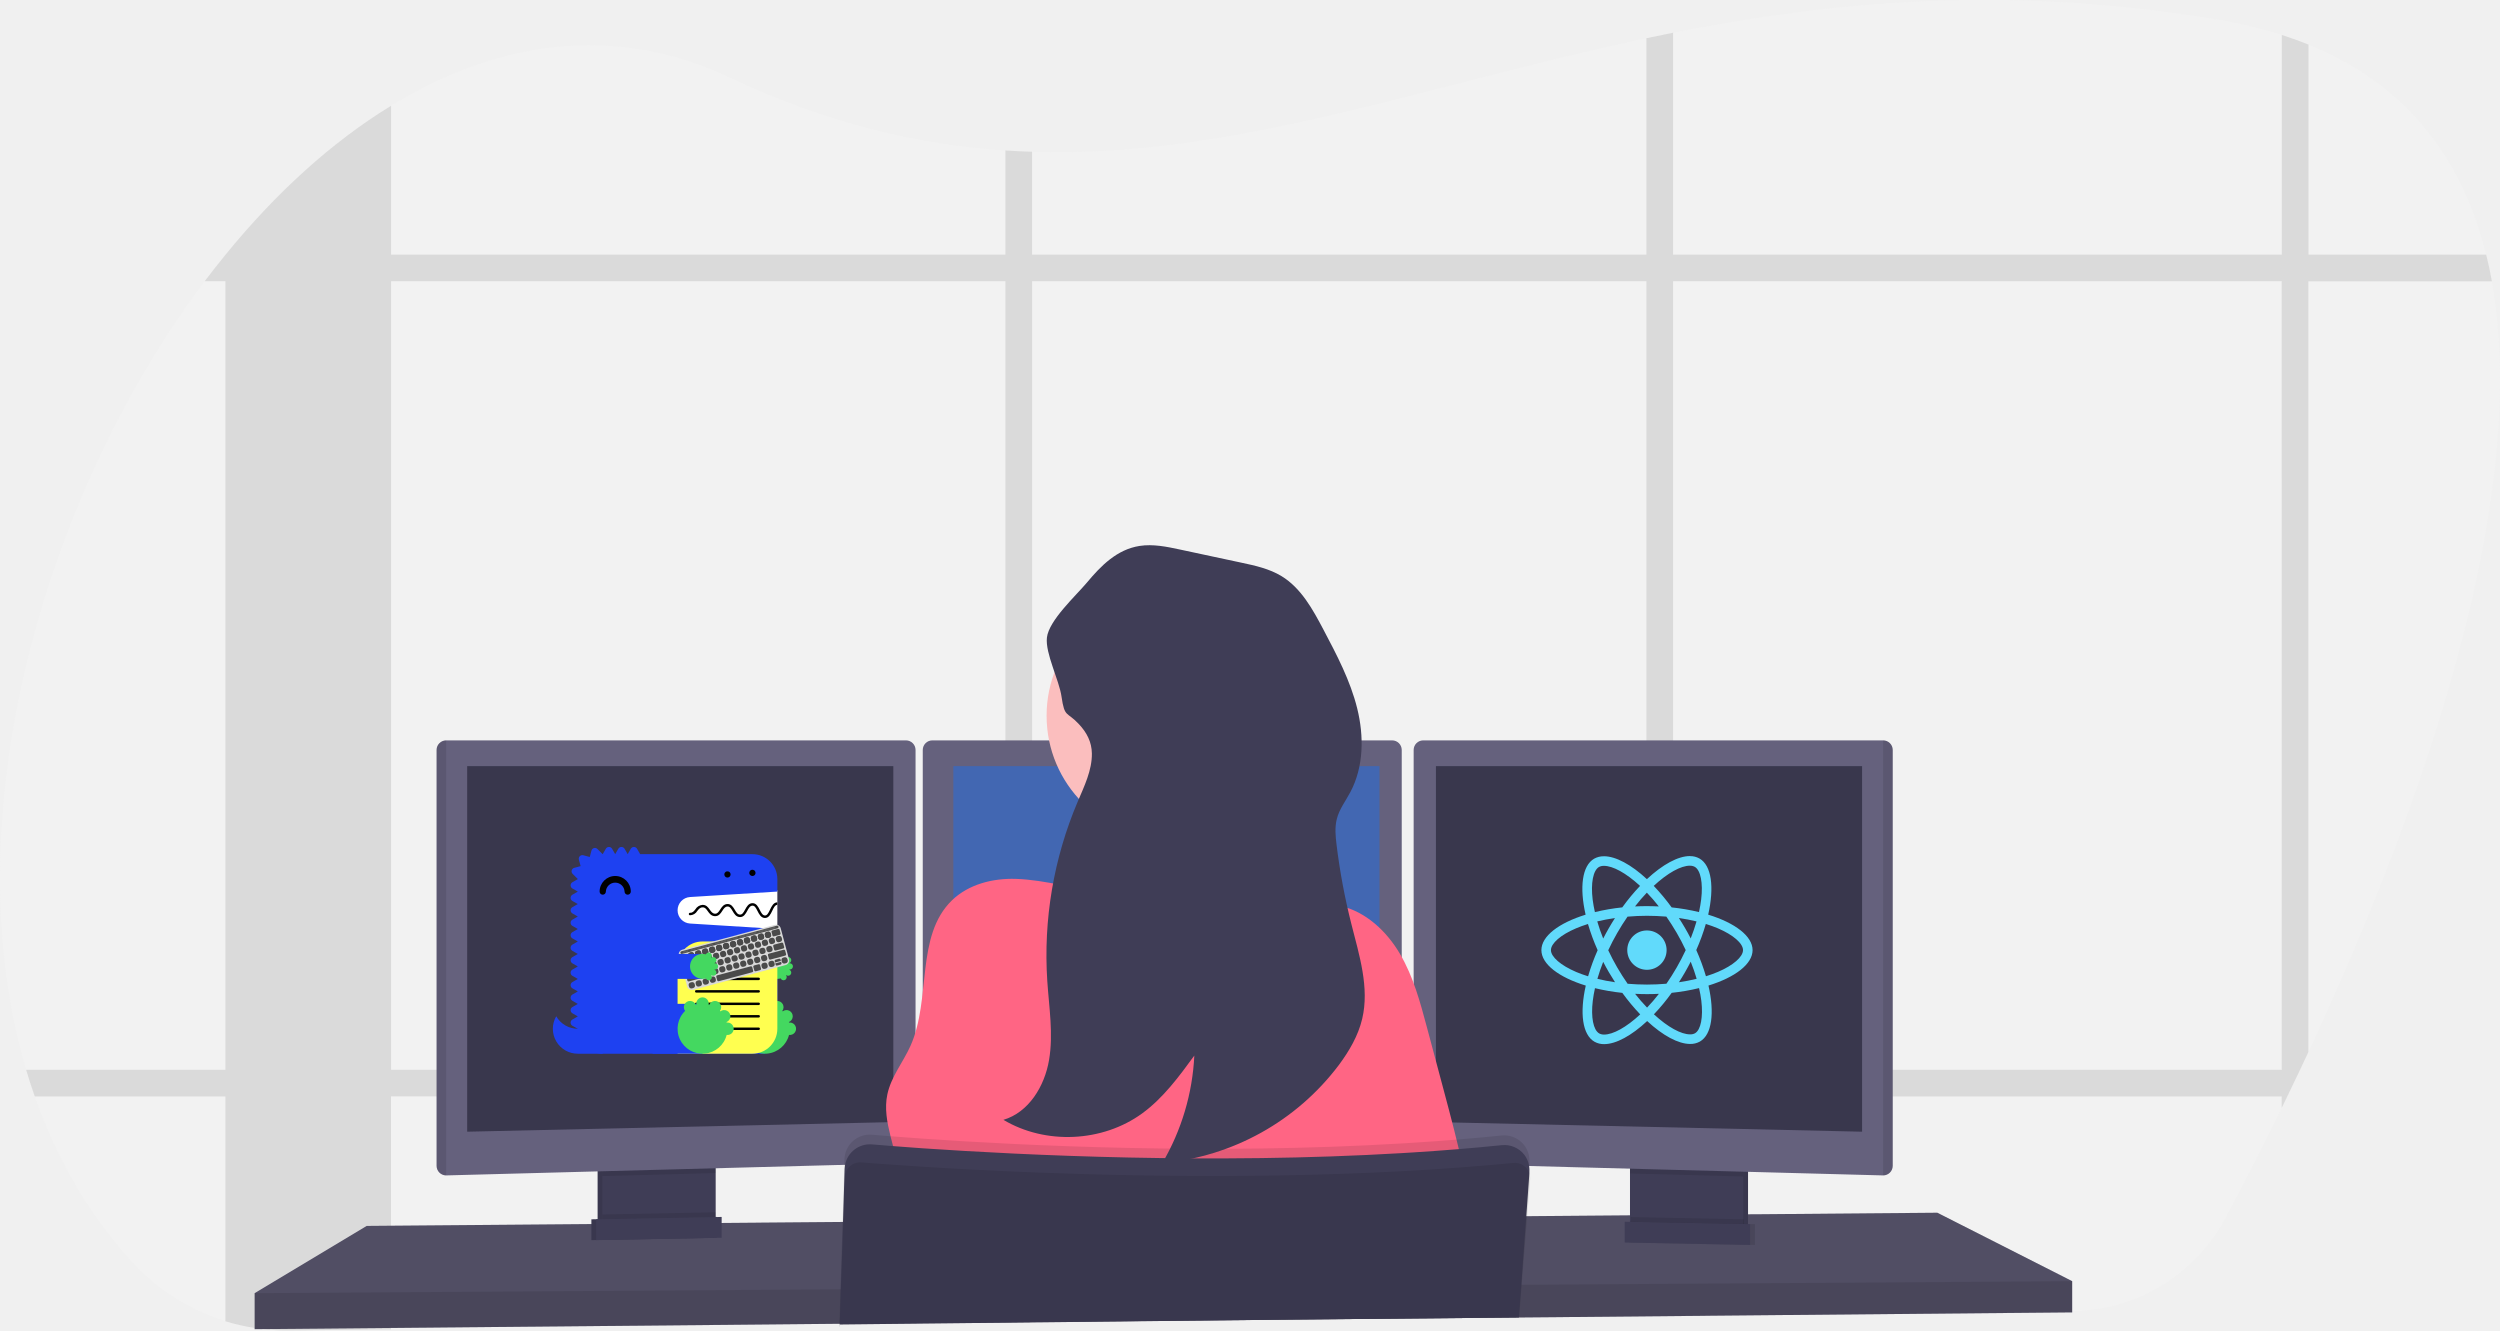
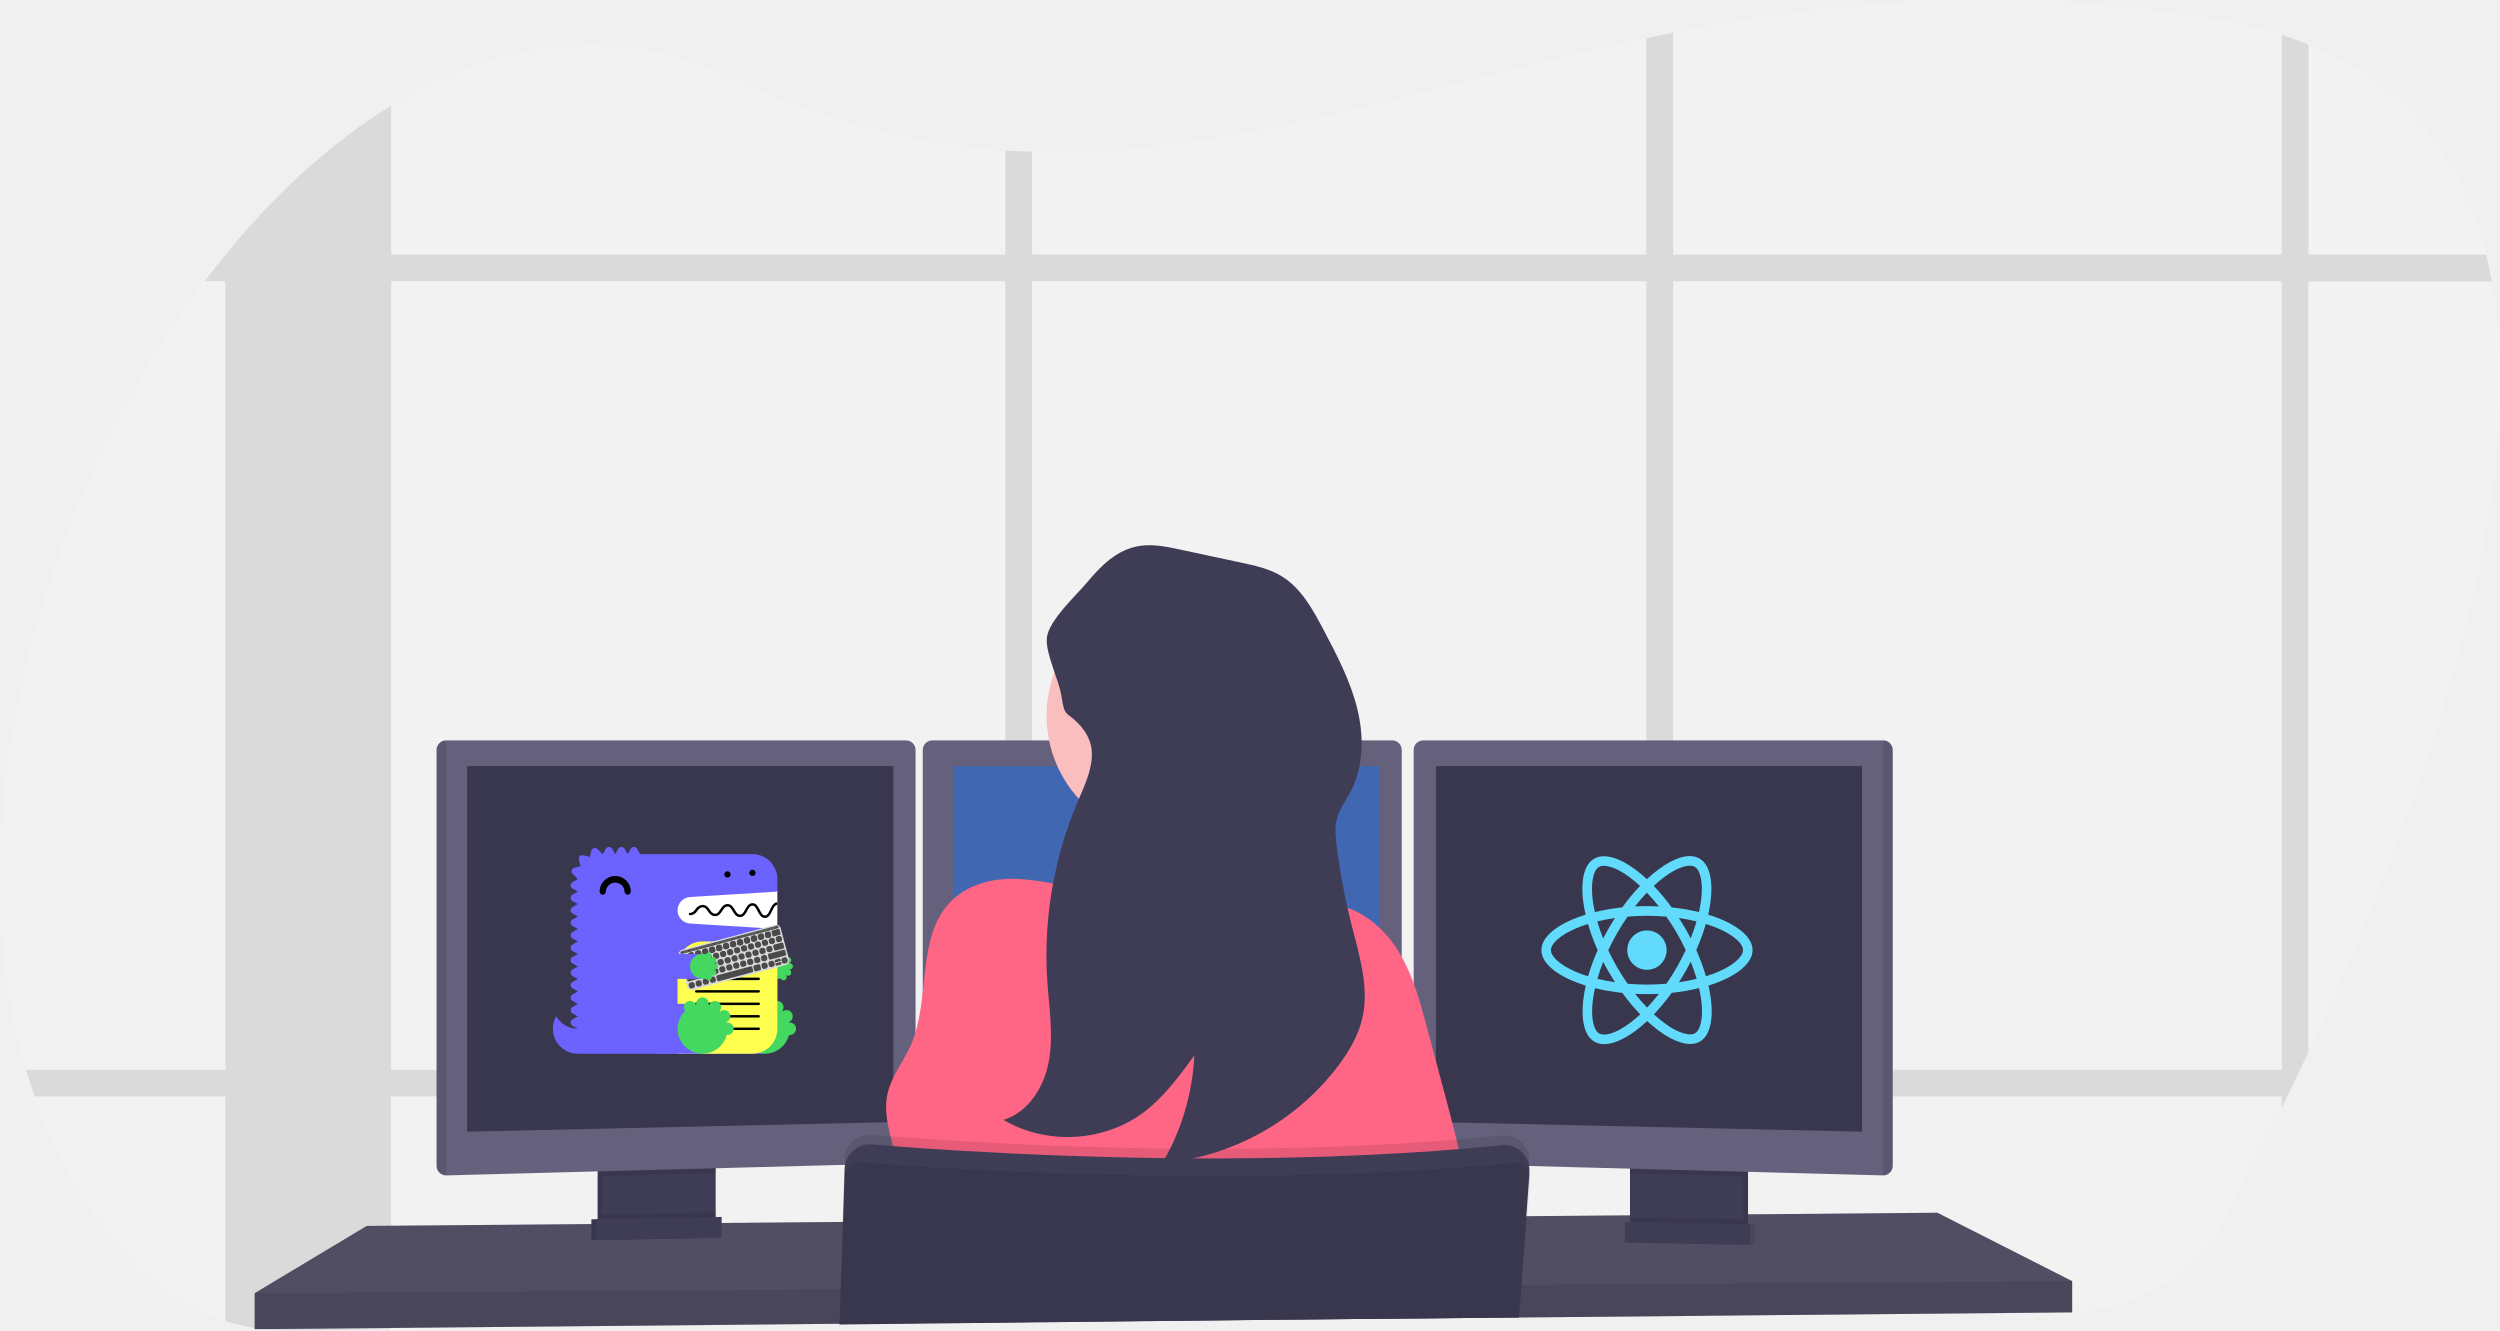
<svg xmlns="http://www.w3.org/2000/svg" width="1041.277" height="554.141" viewBox="0 0 1041.277 554.141">
  <g id="Group_24" data-name="Group 24" transform="translate(-440 -263)">
    <g id="Group_23" data-name="Group 23" transform="translate(439.989 262.965)">
      <path id="Path_299" data-name="Path 299" d="M1040.82,611.12q-1.74,3.75-3.47,7.4-2.7,5.67-5.33,11.12c-.78,1.61-1.56,3.19-2.32,4.77-8.6,17.57-16.63,33.11-23.45,45.89A73.21,73.21,0,0,1,942.44,719l-151.65,1.65h-1.6l-13,.14-11.12.12-34.1.37h-1.38l-17.36.19h-.53l-107,1.16-95.51,1-11.11.12-69,.75H429l-44.75.48h-.48l-141.5,1.53-42.33.46a87.991,87.991,0,0,1-10.79-.54h0c-1.22-.14-2.44-.3-3.65-.49a87.38,87.38,0,0,1-51.29-27.54C116,678.37,102.75,655,93.85,629.64q-1.93-5.49-3.6-11.12C59.44,514.37,97,380,164.6,290.08q4.25-5.64,8.64-11l.07-.08c20.79-25.52,44.1-46.84,68.93-62,44-26.91,92.75-34.49,140.7-11.9,40.57,19.12,78.45,28.11,115.17,30.55,3.71.24,7.42.42,11.11.53,84.23,2.65,163.17-27.7,255.87-47.29,3.69-.78,7.39-1.55,11.12-2.28,66.13-13.16,139.49-20.1,226.73-5.51a189.089,189.089,0,0,1,26.76,6.4q5.77,1.86,11.12,4c41.64,16.94,64.35,48.24,74,87.46q1.37,5.46,2.37,11.11C1134.3,384.41,1084.19,518.23,1040.82,611.12Z" transform="translate(-79.34 -172.91)" fill="#f2f2f2" />
      <path id="Path_300" data-name="Path 300" d="M576.36,618.52a95.21,95.21,0,0,1-1.87,11.12h93.7V618.52Zm-78.25,62.81,11.11-.09V653.77c-3.81-.17-7.52-.34-11.11-.52ZM265.19,618.52v11.12h198.5V618.52ZM1114.87,279h-74V191.51q-5.35-2.17-11.12-4V279H776.21V186.58c-3.73.73-7.43,1.5-11.12,2.28V279H509.22V236.15c-3.69-.11-7.4-.29-11.11-.53V279H242.24V217c-24.83,15.16-48.14,36.48-68.93,62h-.07v.08q-4.4,5.4-8.64,11h8.64V618.52h-83q1.66,5.63,3.6,11.12h79.39v93.62a87,87,0,0,0,12.2,2.79c1.21.19,2.43.35,3.65.49h0a87.991,87.991,0,0,0,10.79.54l42.33-.46v-97H498.11v94.21l11.11-.12V629.64H765.09V721l11.12-.12V629.64H1029.7v4.77c.76-1.58,1.54-3.16,2.32-4.77q2.63-5.45,5.33-11.12,1.73-3.64,3.47-7.4v-321h76.42Q1116.23,284.43,1114.87,279ZM242.24,618.52V290.08H498.11V618.52Zm267,0V290.08H765.09V618.52Zm520.48,0H776.21V290.08H1029.7Z" transform="translate(-79.34 -172.91)" opacity="0.1" />
      <path id="Path_301" data-name="Path 301" d="M863.09,533.65v13l-151.92,1.4-1.62.03-57.74.53-1.38.02-17.55.15h-.52l-106.98.99L349.77,551.4h-.15l-44.65.42-.48.01-198.4,1.82v-15l46.65-28,93.6-.78,2-.01.66-.01,2-.03,44.94-.37,2.01-.01.64-.01,2-.01L315,509.3l.38-.01,35.55-.3h.29l277.4-2.34,6.79-.05h.68l5.18-.05,37.65-.31,2-.03,1.85-.02h.96l11.71-.09,2.32-.03,3.11-.02,9.75-.09,15.47-.13,2-.02,3.48-.02h.65l74.71-.64Z" fill="#65617d" />
      <path id="Path_302" data-name="Path 302" d="M863.09,533.65v13l-151.92,1.4-1.62.03-57.74.53-1.38.02-17.55.15h-.52l-106.98.99L349.77,551.4h-.15l-44.65.42-.48.01-198.4,1.82v-15l46.65-28,93.6-.78,2-.01.66-.01,2-.03,44.94-.37,2.01-.01.64-.01,2-.01L315,509.3l.38-.01,35.55-.3h.29l277.4-2.34,6.79-.05h.68l5.18-.05,37.65-.31,2-.03,1.85-.02h.96l11.71-.09,2.32-.03,3.11-.02,9.75-.09,15.47-.13,2-.02,3.48-.02h.65l74.71-.64Z" opacity="0.2" />
      <path id="Path_303" data-name="Path 303" d="M375.44,656.57v24.49a6.13,6.13,0,0,1-3.5,5.54,6,6,0,0,1-2.5.6l-34.9.74a6,6,0,0,1-2.7-.57,6.12,6.12,0,0,1-3.57-5.57V656.57Z" transform="translate(-79.34 -172.91)" fill="#3f3d56" />
      <path id="Path_304" data-name="Path 304" d="M375.44,656.57v24.49a6.13,6.13,0,0,1-3.5,5.54,6,6,0,0,1-2.5.6l-34.9.74a6,6,0,0,1-2.7-.57,6.12,6.12,0,0,1-3.57-5.57V656.57Z" transform="translate(-79.34 -172.91)" opacity="0.1" />
      <path id="Path_305" data-name="Path 305" d="M377.44,656.57v24.49a6.13,6.13,0,0,1-3.5,5.54,6,6,0,0,1-2.5.6l-34.9.74a6,6,0,0,1-2.7-.57,6.12,6.12,0,0,1-3.57-5.57V656.57Z" transform="translate(-79.34 -172.91)" fill="#3f3d56" />
      <rect id="Rectangle_137" data-name="Rectangle 137" width="47.17" height="31.5" transform="translate(680.92 483.65)" fill="#3f3d56" />
      <rect id="Rectangle_138" data-name="Rectangle 138" width="47.17" height="31.5" transform="translate(680.92 483.65)" opacity="0.1" />
      <rect id="Rectangle_139" data-name="Rectangle 139" width="47.17" height="31.5" transform="translate(678.92 483.65)" fill="#3f3d56" />
      <path id="Path_306" data-name="Path 306" d="M298.09,483.65v4.97l-47.17,1.26v-6.23Z" opacity="0.1" />
      <path id="Path_307" data-name="Path 307" d="M460.69,485.27v168.2a4,4,0,0,1-3.85,3.95l-191.65,5.1h-.05a4,4,0,0,1-3.95-3.95V485.27a4,4,0,0,1,3.95-3.95h191.6a4,4,0,0,1,3.95,3.95Z" transform="translate(-79.34 -172.91)" fill="#65617d" />
      <path id="Path_308" data-name="Path 308" d="M265.19,481.32v181.2h-.05a4,4,0,0,1-3.95-3.95V485.27a4,4,0,0,1,3.95-3.95Z" transform="translate(-79.34 -172.91)" opacity="0.1" />
      <path id="Path_309" data-name="Path 309" d="M194.59,319.15h177.5V467.4l-177.5,4Z" fill="#39374d" />
      <path id="Path_310" data-name="Path 310" d="M726.09,483.65v6.41l-47.17-1.26v-5.15Z" opacity="0.1" />
      <path id="Path_311" data-name="Path 311" d="M867.69,485.27v173.3a4,4,0,0,1-4,3.95h0L672,657.42a4,4,0,0,1-3.85-3.95V485.27a4,4,0,0,1,3.95-3.95H863.7a4,4,0,0,1,3.99,3.95Z" transform="translate(-79.34 -172.91)" fill="#65617d" />
      <path id="Path_312" data-name="Path 312" d="M867.69,485.27v173.3a4,4,0,0,1-4,3.95h0V481.32h0a4,4,0,0,1,4,3.95Z" transform="translate(-79.34 -172.91)" opacity="0.1" />
      <path id="Path_313" data-name="Path 313" d="M775.59,319.15H598.09V467.4l177.5,4Z" fill="#39374d" />
      <path id="Path_314" data-name="Path 314" d="M663.19,485.27v168.2a4,4,0,0,1-3.85,3.95l-191.65,5.1h0a4,4,0,0,1-4-3.95V485.27a4,4,0,0,1,3.95-3.95h191.6A4,4,0,0,1,663.19,485.27Z" transform="translate(-79.34 -172.91)" fill="#65617d" />
      <path id="Path_315" data-name="Path 315" d="M397.09,319.15h177.5V467.4l-177.5,4Z" fill="#4267b2" />
      <path id="Path_316" data-name="Path 316" d="M863.09,533.65v13l-151.92,1.4-1.62.03-57.74.53-1.38.02-17.55.15h-.52l-106.98.99L349.77,551.4h-.15l-44.65.42-.48.01-198.4,1.82v-15l202.51-1.33h.48l40.99-.28h.19l283.08-1.87h.29l.17-.01h.47l4.79-.03h1.46l74.49-.5,4.4-.02.98-.01Z" opacity="0.1" />
      <circle id="Ellipse_111" data-name="Ellipse 111" cx="51.33" cy="51.33" r="51.33" transform="translate(435.93 246.82)" fill="#fbbebe" />
      <path id="Path_317" data-name="Path 317" d="M617.94,550.07s-99.5,12-90,0c3.44-4.34,4.39-17.2,4.2-31.85-.06-4.45-.22-9.06-.45-13.65-1.1-22-3.75-43.5-3.75-43.5s87-41,77-8.5c-4,13.13-2.69,31.57.35,48.88.89,5.05,1.92,10,3,14.7a344.66,344.66,0,0,0,9.65,33.92Z" transform="translate(-79.34 -172.91)" fill="#fbbebe" />
      <path id="Path_318" data-name="Path 318" d="M585.47,546c11.51-2.13,23.7-6,34.53-1.54,2.85,1.17,5.47,2.88,8.39,3.86s6.12,1.22,9.16,1.91c10.68,2.42,19.34,10.55,24.9,20s8.44,20.14,11.26,30.72l6.9,25.83c6,22.45,12,45.09,13.39,68.3a2437.506,2437.506,0,0,1-250.84,1.43c5.44-10.34,11-21.31,10.54-33s-7.19-23.22-4.76-34.74c1.55-7.34,6.57-13.39,9.64-20.22,8.75-19.52,1.94-45.79,17.32-60.65,6.92-6.68,17-9.21,26.63-8.89,12.28.41,24.85,4.24,37,6.11C555.09,547.48,569.79,548.88,585.47,546Z" transform="translate(-79.34 -172.91)" fill="#ff6584" />
      <path id="Path_319" data-name="Path 319" d="M716.37,657.17l-.1,1.43v.1l-.17,2.3-1.33,18.51-1.61,22.3-.46,6.28-1,13.44v.17l-107,1-175.59,1.9v.84h-.14v-1.12l.45-14.36.86-28.06.74-23.79.07-2.37a10.53,10.53,0,0,1,11.42-10.17c4.72.4,10.85.89,18.18,1.41l3,.22c42.33,2.94,120.56,6.74,199.5,2,1.66-.09,3.33-.19,5-.31,12.24-.77,24.47-1.76,36.58-3a10.53,10.53,0,0,1,11.6,11.23Z" transform="translate(-79.34 -172.91)" opacity="0.1" />
      <path id="Path_320" data-name="Path 320" d="M429.08,725.44v-.84l175.62-1.91,107-1h.3v-.17l1-13.44.43-6,1.64-22.61,1.29-17.9v-.44a10.617,10.617,0,0,0-.11-2.47.3.3,0,0,0,0-.1,10.391,10.391,0,0,0-2-4.64,10.54,10.54,0,0,0-9.42-4c-12.11,1.24-24.34,2.23-36.58,3-1.67.12-3.34.22-5,.31-78.94,4.69-157.17.89-199.5-2l-3-.22c-7.33-.52-13.46-1-18.18-1.41a10.54,10.54,0,0,0-11.24,8.53,11,11,0,0,0-.18,1.64l-.68,22.16L429.54,710l-.44,14.36v1.12Z" transform="translate(-79.34 -172.91)" fill="#3f3d56" />
      <path id="Path_321" data-name="Path 321" d="M716.67,664.18l-1.23,15.33-1.83,22.85-.46,5.72-1,12.81-.06.64v.17h0l-.15,1.48.11-1.48h-.29l-107,1-175.65,1.9v-.28l.49-14.36,1-28.06.64-18.65A6.36,6.36,0,0,1,434.3,658a6.25,6.25,0,0,1,3.78-.9c2.1.17,4.68.37,7.69.59,4.89.36,10.92.78,17.94,1.22,13,.82,29.31,1.7,48,2.42,52,2,122.2,2.67,188.88-3.17,3-.26,6.1-.55,9.13-.84a6.26,6.26,0,0,1,3.48.66,5.159,5.159,0,0,1,.86.54,6.14,6.14,0,0,1,2,2.46,3.564,3.564,0,0,1,.25.61A6.279,6.279,0,0,1,716.67,664.18Z" transform="translate(-79.34 -172.91)" opacity="0.1" />
      <path id="Path_322" data-name="Path 322" d="M377.44,677.87v3.19a6.13,6.13,0,0,1-3.5,5.54l-40.1.77a6.12,6.12,0,0,1-3.57-5.57v-3Z" transform="translate(-79.34 -172.91)" opacity="0.1" />
      <path id="Path_323" data-name="Path 323" d="M298.59,515.57l-52.25,1V507.9l52.25-1Z" fill="#3f3d56" />
      <path id="Path_324" data-name="Path 324" d="M298.59,515.57l-52.25,1V507.9l52.25-1Z" opacity="0.1" />
      <path id="Path_325" data-name="Path 325" d="M300.59,515.57l-52.25,1V507.9l52.25-1Z" fill="#3f3d56" />
      <path id="Path_326" data-name="Path 326" d="M758.56,679.87v3.19a6.13,6.13,0,0,0,3.5,5.54l40.1.77a6.12,6.12,0,0,0,3.57-5.57v-3Z" transform="translate(-79.34 -172.91)" opacity="0.1" />
      <path id="Path_327" data-name="Path 327" d="M678.72,517.57l52.25,1V509.9l-52.25-1Z" opacity="0.1" />
      <path id="Path_328" data-name="Path 328" d="M676.72,517.57l52.25,1V509.9l-52.25-1Z" fill="#3f3d56" />
      <path id="Path_329" data-name="Path 329" d="M534.13,486.79c.08,7-3.16,13.6-5.91,20.07a163.491,163.491,0,0,0-12.66,74.71c.73,11,2.58,22,.73,32.9s-8.43,21.77-19,24.9c17.53,10.45,41.26,9.35,57.76-2.66,8.79-6.4,15.34-15.33,21.75-24.11a97.86,97.86,0,0,1-13.31,44.75A103.43,103.43,0,0,0,637,616.53c4.31-5.81,8.06-12.19,9.72-19.23,3.09-13-1.22-26.51-4.51-39.5a266.055,266.055,0,0,1-6.17-33c-.43-3.56-.78-7.22.1-10.7,1-4.07,3.67-7.51,5.64-11.22,5.6-10.54,5.73-23.3,2.86-34.88s-8.49-22.26-14.06-32.81c-4.46-8.46-9.3-17.31-17.46-22.28-5.1-3.1-11-4.39-16.88-5.64l-25.37-5.43c-5.55-1.19-11.26-2.38-16.87-1.51-9.47,1.48-16.14,8.32-22,15.34-4.59,5.46-15.81,15.71-16.6,22.86-.72,6.59,5.1,17.63,6.09,24.58,1.3,9,2.22,6,7.3,11.52C532,478.05,534.07,482,534.13,486.79Z" transform="translate(-79.34 -172.91)" fill="#3f3d56" />
    </g>
    <g id="docusaurus_keytar" transform="translate(670.271 615.768)">
      <path id="Path_40" data-name="Path 40" d="M99,52h43.635V69.662H99Z" transform="translate(-49.132 -33.936)" fill="#fff" fill-rule="evenodd" />
-       <path id="Path_41" data-name="Path 41" d="M13.389,158.195A10.377,10.377,0,0,1,4.4,153a10.377,10.377,0,0,0,8.988,15.584H23.779V158.195Z" transform="translate(-3 -82.47)" fill="#1E41F1" fill-rule="evenodd" />
-       <path id="Path_42" data-name="Path 42" d="M66.967,38.083l36.373-2.273V30.615A10.389,10.389,0,0,0,92.95,20.226H46.2l-1.3-2.249a1.5,1.5,0,0,0-2.6,0L41,20.226l-1.3-2.249a1.5,1.5,0,0,0-2.6,0l-1.3,2.249-1.3-2.249a1.5,1.5,0,0,0-2.6,0l-1.3,2.249-.034,0-2.152-2.151a1.5,1.5,0,0,0-2.508.672L25.21,21.4l-2.7-.723a1.5,1.5,0,0,0-1.836,1.837l.722,2.7-2.65.71a1.5,1.5,0,0,0-.673,2.509l2.152,2.152c0,.011,0,.022,0,.033l-2.249,1.3a1.5,1.5,0,0,0,0,2.6l2.249,1.3-2.249,1.3a1.5,1.5,0,0,0,0,2.6L20.226,41l-2.249,1.3a1.5,1.5,0,0,0,0,2.6l2.249,1.3-2.249,1.3a1.5,1.5,0,0,0,0,2.6l2.249,1.3-2.249,1.3a1.5,1.5,0,0,0,0,2.6l2.249,1.3-2.249,1.3a1.5,1.5,0,0,0,0,2.6l2.249,1.3-2.249,1.3a1.5,1.5,0,0,0,0,2.6l2.249,1.3-2.249,1.3a1.5,1.5,0,0,0,0,2.6l2.249,1.3-2.249,1.3a1.5,1.5,0,0,0,0,2.6l2.249,1.3-2.249,1.3a1.5,1.5,0,0,0,0,2.6l2.249,1.3-2.249,1.3a1.5,1.5,0,0,0,0,2.6l2.249,1.3-2.249,1.3a1.5,1.5,0,0,0,0,2.6l2.249,1.3A10.389,10.389,0,0,0,30.615,103.34H92.95A10.389,10.389,0,0,0,103.34,92.95V51.393L66.967,49.12a5.53,5.53,0,0,1,0-11.038" transform="translate(-9.836 -17.226)" fill="#1E41F1" fill-rule="evenodd" />
-       <path id="Path_43" data-name="Path 43" d="M143,163.779h15.584V143H143Z" transform="translate(-70.275 -77.665)" fill="#1E41F1" fill-rule="evenodd" />
+       <path id="Path_41" data-name="Path 41" d="M13.389,158.195A10.377,10.377,0,0,1,4.4,153a10.377,10.377,0,0,0,8.988,15.584H23.779V158.195Z" transform="translate(-3 -82.47)" fill="#6C63FF" fill-rule="evenodd" />
+       <path id="Path_42" data-name="Path 42" d="M66.967,38.083l36.373-2.273V30.615A10.389,10.389,0,0,0,92.95,20.226H46.2l-1.3-2.249a1.5,1.5,0,0,0-2.6,0L41,20.226l-1.3-2.249a1.5,1.5,0,0,0-2.6,0l-1.3,2.249-1.3-2.249a1.5,1.5,0,0,0-2.6,0l-1.3,2.249-.034,0-2.152-2.151a1.5,1.5,0,0,0-2.508.672L25.21,21.4l-2.7-.723a1.5,1.5,0,0,0-1.836,1.837l.722,2.7-2.65.71a1.5,1.5,0,0,0-.673,2.509l2.152,2.152c0,.011,0,.022,0,.033l-2.249,1.3a1.5,1.5,0,0,0,0,2.6l2.249,1.3-2.249,1.3a1.5,1.5,0,0,0,0,2.6L20.226,41l-2.249,1.3a1.5,1.5,0,0,0,0,2.6l2.249,1.3-2.249,1.3a1.5,1.5,0,0,0,0,2.6l2.249,1.3-2.249,1.3a1.5,1.5,0,0,0,0,2.6l2.249,1.3-2.249,1.3a1.5,1.5,0,0,0,0,2.6l2.249,1.3-2.249,1.3a1.5,1.5,0,0,0,0,2.6l2.249,1.3-2.249,1.3a1.5,1.5,0,0,0,0,2.6l2.249,1.3-2.249,1.3a1.5,1.5,0,0,0,0,2.6l2.249,1.3-2.249,1.3a1.5,1.5,0,0,0,0,2.6l2.249,1.3-2.249,1.3a1.5,1.5,0,0,0,0,2.6l2.249,1.3-2.249,1.3a1.5,1.5,0,0,0,0,2.6l2.249,1.3A10.389,10.389,0,0,0,30.615,103.34H92.95A10.389,10.389,0,0,0,103.34,92.95V51.393L66.967,49.12a5.53,5.53,0,0,1,0-11.038" transform="translate(-9.836 -17.226)" fill="#6C63FF" fill-rule="evenodd" />
+       <path id="Path_43" data-name="Path 43" d="M143,163.779h15.584V143H143Z" transform="translate(-70.275 -77.665)" fill="#6C63FF" fill-rule="evenodd" />
      <path id="Path_44" data-name="Path 44" d="M173.779,148.389a2.582,2.582,0,0,0-.332.033c-.02-.078-.038-.156-.06-.234a2.594,2.594,0,1,0-2.567-4.455q-.086-.088-.174-.175a2.593,2.593,0,1,0-4.461-2.569c-.077-.022-.154-.04-.231-.06a2.6,2.6,0,1,0-5.128,0c-.077.02-.154.038-.231.06a2.594,2.594,0,1,0-4.461,2.569,10.384,10.384,0,1,0,17.314,9.992,2.592,2.592,0,1,0,.332-5.161" transform="translate(-75.08 -75.262)" fill="#44d860" fill-rule="evenodd" />
-       <path id="Path_45" data-name="Path 45" d="M153,113.389h15.584V103H153Z" transform="translate(-75.08 -58.444)" fill="#1E41F1" fill-rule="evenodd" />
+       <path id="Path_45" data-name="Path 45" d="M153,113.389h15.584V103H153Z" transform="translate(-75.08 -58.444)" fill="#6C63FF" fill-rule="evenodd" />
      <path id="Path_46" data-name="Path 46" d="M183.389,108.944a1.3,1.3,0,1,0,0-2.6,1.336,1.336,0,0,0-.166.017c-.01-.039-.019-.078-.03-.117a1.3,1.3,0,0,0-.5-2.5,1.285,1.285,0,0,0-.783.269q-.043-.044-.087-.087a1.285,1.285,0,0,0,.263-.776,1.3,1.3,0,0,0-2.493-.509,5.195,5.195,0,1,0,0,10,1.3,1.3,0,0,0,2.493-.509,1.285,1.285,0,0,0-.263-.776q.044-.043.087-.087a1.285,1.285,0,0,0,.783.269,1.3,1.3,0,0,0,.5-2.5c.011-.038.02-.078.03-.117a1.337,1.337,0,0,0,.166.017" transform="translate(-84.691 -57.894)" fill="#44d860" fill-rule="evenodd" />
      <path id="Path_47" data-name="Path 47" d="M52.188,48.292a1.3,1.3,0,0,1-1.3-1.3,3.9,3.9,0,0,0-7.792,0,1.3,1.3,0,1,1-2.6,0,6.493,6.493,0,0,1,12.987,0,1.3,1.3,0,0,1-1.3,1.3" transform="translate(-21.02 -28.41)" fill-rule="evenodd" />
      <path id="Path_48" data-name="Path 48" d="M103,139.752h31.168a10.389,10.389,0,0,0,10.389-10.389V93H113.389A10.389,10.389,0,0,0,103,103.389Z" transform="translate(-51.054 -53.638)" fill="#ffff50" fill-rule="evenodd" />
      <path id="Path_49" data-name="Path 49" d="M141.1,94.017H115.106a.519.519,0,1,1,0-1.039H141.1a.519.519,0,0,1,0,1.039m0,10.389H115.106a.519.519,0,1,1,0-1.039H141.1a.519.519,0,0,1,0,1.039m0,10.389H115.106a.519.519,0,1,1,0-1.039H141.1a.519.519,0,0,1,0,1.039m0-25.877H115.106a.519.519,0,1,1,0-1.039H141.1a.519.519,0,0,1,0,1.039m0,10.293H115.106a.519.519,0,1,1,0-1.039H141.1a.519.519,0,0,1,0,1.039m0,10.389H115.106a.519.519,0,1,1,0-1.039H141.1a.519.519,0,0,1,0,1.039m7.782-47.993c-.006,0-.011,0-.018,0-1.605.055-2.365,1.66-3.035,3.077-.7,1.48-1.24,2.443-2.126,2.414-.981-.035-1.542-1.144-2.137-2.317-.683-1.347-1.462-2.876-3.1-2.819-1.582.054-2.344,1.451-3.017,2.684-.715,1.313-1.2,2.112-2.141,2.075-1-.036-1.533-.938-2.149-1.981-.686-1.162-1.479-2.467-3.084-2.423-1.555.053-2.319,1.239-2.994,2.286-.713,1.106-1.213,1.781-2.164,1.741-1.025-.036-1.554-.784-2.167-1.65-.688-.973-1.463-2.074-3.062-2.021a3.815,3.815,0,0,0-2.959,1.879c-.64.812-1.14,1.456-2.2,1.415a.52.52,0,0,0-.037,1.039,3.588,3.588,0,0,0,3.05-1.811c.611-.777,1.139-1.448,2.178-1.483,1-.043,1.47.579,2.179,1.582.674.953,1.438,2.033,2.977,2.089,1.612.054,2.387-1.151,3.074-2.217.614-.953,1.144-1.775,2.156-1.81.931-.035,1.438.7,2.153,1.912.674,1.141,1.437,2.434,3.006,2.491,1.623.056,2.407-1.361,3.09-2.616.592-1.085,1.15-2.109,2.14-2.143.931-.022,1.417.829,2.135,2.249.671,1.326,1.432,2.828,3.026,2.886l.088,0c1.592,0,2.347-1.6,3.015-3.01.592-1.252,1.152-2.431,2.113-2.479Z" transform="translate(-55.378 -38.552)" fill-rule="evenodd" />
-       <path id="Path_50" data-name="Path 50" d="M83,163.779h20.779V143H83Z" transform="translate(-41.443 -77.665)" fill="#1E41F1" fill-rule="evenodd" />
+       <path id="Path_50" data-name="Path 50" d="M83,163.779h20.779V143H83Z" transform="translate(-41.443 -77.665)" fill="#6C63FF" fill-rule="evenodd" />
      <g id="Group_8" data-name="Group 8" transform="matrix(0.966, -0.259, 0.259, 0.966, 51.971, 43.3)">
        <rect id="Rectangle_3" data-name="Rectangle 3" width="43.906" height="17.333" rx="2" transform="translate(0 0)" fill="#d8d8d8" />
        <g id="Group_2" data-name="Group 2" transform="translate(0.728 10.948)">
          <rect id="Rectangle_4" data-name="Rectangle 4" width="2.537" height="2.537" rx="1" transform="translate(7.985 0)" fill="#4a4a4a" />
          <rect id="Rectangle_5" data-name="Rectangle 5" width="2.537" height="2.537" rx="1" transform="translate(10.991 0)" fill="#4a4a4a" />
          <rect id="Rectangle_6" data-name="Rectangle 6" width="2.537" height="2.537" rx="1" transform="translate(13.997 0)" fill="#4a4a4a" />
          <rect id="Rectangle_7" data-name="Rectangle 7" width="2.537" height="2.537" rx="1" transform="translate(17.003 0)" fill="#4a4a4a" />
          <rect id="Rectangle_8" data-name="Rectangle 8" width="2.537" height="2.537" rx="1" transform="translate(20.009 0)" fill="#4a4a4a" />
          <rect id="Rectangle_9" data-name="Rectangle 9" width="2.537" height="2.537" rx="1" transform="translate(23.015 0)" fill="#4a4a4a" />
          <rect id="Rectangle_10" data-name="Rectangle 10" width="2.537" height="2.537" rx="1" transform="translate(26.021 0)" fill="#4a4a4a" />
          <rect id="Rectangle_11" data-name="Rectangle 11" width="2.537" height="2.537" rx="1" transform="translate(29.028 0)" fill="#4a4a4a" />
          <rect id="Rectangle_12" data-name="Rectangle 12" width="2.537" height="2.537" rx="1" transform="translate(32.034 0)" fill="#4a4a4a" />
          <path id="Path_51" data-name="Path 51" d="M.519,0H6.9A.519.519,0,0,1,7.421.52v1.5a.519.519,0,0,1-.519.519H.519A.519.519,0,0,1,0,2.017V.519A.519.519,0,0,1,.519,0ZM35.653,0h6.383a.519.519,0,0,1,.519.519v1.5a.519.519,0,0,1-.519.519H35.652a.519.519,0,0,1-.519-.519V.519A.519.519,0,0,1,35.652,0Z" transform="translate(0 0)" fill="#4a4a4a" fill-rule="evenodd" />
        </g>
        <g id="Group_3" data-name="Group 3" transform="translate(0.728 4.878)">
          <path id="Path_52" data-name="Path 52" d="M.519,0H2.956a.519.519,0,0,1,.519.519v1.5a.519.519,0,0,1-.519.519H.519A.519.519,0,0,1,0,2.017V.519A.519.519,0,0,1,.519,0Z" transform="translate(0 0)" fill="#4a4a4a" fill-rule="evenodd" />
          <rect id="Rectangle_13" data-name="Rectangle 13" width="2.537" height="2.537" rx="1" transform="translate(3.945 0)" fill="#4a4a4a" />
          <rect id="Rectangle_14" data-name="Rectangle 14" width="2.537" height="2.537" rx="1" transform="translate(6.951 0)" fill="#4a4a4a" />
          <rect id="Rectangle_15" data-name="Rectangle 15" width="2.537" height="2.537" rx="1" transform="translate(9.958 0)" fill="#4a4a4a" />
          <rect id="Rectangle_16" data-name="Rectangle 16" width="2.537" height="2.537" rx="1" transform="translate(12.964 0)" fill="#4a4a4a" />
          <rect id="Rectangle_17" data-name="Rectangle 17" width="2.537" height="2.537" rx="1" transform="translate(15.97 0)" fill="#4a4a4a" />
          <rect id="Rectangle_18" data-name="Rectangle 18" width="2.537" height="2.537" rx="1" transform="translate(18.976 0)" fill="#4a4a4a" />
          <rect id="Rectangle_19" data-name="Rectangle 19" width="2.537" height="2.537" rx="1" transform="translate(21.982 0)" fill="#4a4a4a" />
          <rect id="Rectangle_20" data-name="Rectangle 20" width="2.537" height="2.537" rx="1" transform="translate(24.988 0)" fill="#4a4a4a" />
          <rect id="Rectangle_21" data-name="Rectangle 21" width="2.537" height="2.537" rx="1" transform="translate(27.994 0)" fill="#4a4a4a" />
          <rect id="Rectangle_22" data-name="Rectangle 22" width="2.537" height="2.537" rx="1" transform="translate(31 0)" fill="#4a4a4a" />
          <rect id="Rectangle_23" data-name="Rectangle 23" width="2.537" height="2.537" rx="1" transform="translate(34.006 0)" fill="#4a4a4a" />
          <rect id="Rectangle_24" data-name="Rectangle 24" width="2.537" height="2.537" rx="1" transform="translate(37.012 0)" fill="#4a4a4a" />
          <rect id="Rectangle_25" data-name="Rectangle 25" width="2.537" height="2.537" rx="1" transform="translate(40.018 0)" fill="#4a4a4a" />
        </g>
        <g id="Group_4" data-name="Group 4" transform="translate(43.283 4.538) rotate(180)">
          <path id="Path_53" data-name="Path 53" d="M.519,0H2.956a.519.519,0,0,1,.519.519v1.5a.519.519,0,0,1-.519.519H.519A.519.519,0,0,1,0,2.017V.519A.519.519,0,0,1,.519,0Z" transform="translate(0 0)" fill="#4a4a4a" fill-rule="evenodd" />
          <rect id="Rectangle_26" data-name="Rectangle 26" width="2.537" height="2.537" rx="1" transform="translate(3.945 0)" fill="#4a4a4a" />
          <rect id="Rectangle_27" data-name="Rectangle 27" width="2.537" height="2.537" rx="1" transform="translate(6.951 0)" fill="#4a4a4a" />
          <rect id="Rectangle_28" data-name="Rectangle 28" width="2.537" height="2.537" rx="1" transform="translate(9.958 0)" fill="#4a4a4a" />
          <rect id="Rectangle_29" data-name="Rectangle 29" width="2.537" height="2.537" rx="1" transform="translate(12.964 0)" fill="#4a4a4a" />
          <rect id="Rectangle_30" data-name="Rectangle 30" width="2.537" height="2.537" rx="1" transform="translate(15.97 0)" fill="#4a4a4a" />
          <rect id="Rectangle_31" data-name="Rectangle 31" width="2.537" height="2.537" rx="1" transform="translate(18.976 0)" fill="#4a4a4a" />
          <rect id="Rectangle_32" data-name="Rectangle 32" width="2.537" height="2.537" rx="1" transform="translate(21.982 0)" fill="#4a4a4a" />
          <rect id="Rectangle_33" data-name="Rectangle 33" width="2.537" height="2.537" rx="1" transform="translate(24.988 0)" fill="#4a4a4a" />
          <rect id="Rectangle_34" data-name="Rectangle 34" width="2.537" height="2.537" rx="1" transform="translate(27.994 0)" fill="#4a4a4a" />
          <rect id="Rectangle_35" data-name="Rectangle 35" width="2.537" height="2.537" rx="1" transform="translate(31.001 0)" fill="#4a4a4a" />
          <rect id="Rectangle_36" data-name="Rectangle 36" width="2.537" height="2.537" rx="1" transform="translate(34.007 0)" fill="#4a4a4a" />
          <rect id="Rectangle_37" data-name="Rectangle 37" width="2.537" height="2.537" rx="1" transform="translate(37.013 0)" fill="#4a4a4a" />
          <rect id="Rectangle_38" data-name="Rectangle 38" width="2.537" height="2.537" rx="1" transform="translate(40.018 0)" fill="#4a4a4a" />
          <rect id="Rectangle_39" data-name="Rectangle 39" width="2.537" height="2.537" rx="1" transform="translate(3.945 0)" fill="#4a4a4a" />
          <rect id="Rectangle_40" data-name="Rectangle 40" width="2.537" height="2.537" rx="1" transform="translate(6.951 0)" fill="#4a4a4a" />
          <rect id="Rectangle_41" data-name="Rectangle 41" width="2.537" height="2.537" rx="1" transform="translate(9.958 0)" fill="#4a4a4a" />
          <rect id="Rectangle_42" data-name="Rectangle 42" width="2.537" height="2.537" rx="1" transform="translate(12.964 0)" fill="#4a4a4a" />
          <rect id="Rectangle_43" data-name="Rectangle 43" width="2.537" height="2.537" rx="1" transform="translate(15.97 0)" fill="#4a4a4a" />
          <rect id="Rectangle_44" data-name="Rectangle 44" width="2.537" height="2.537" rx="1" transform="translate(18.976 0)" fill="#4a4a4a" />
          <rect id="Rectangle_45" data-name="Rectangle 45" width="2.537" height="2.537" rx="1" transform="translate(21.982 0)" fill="#4a4a4a" />
          <rect id="Rectangle_46" data-name="Rectangle 46" width="2.537" height="2.537" rx="1" transform="translate(24.988 0)" fill="#4a4a4a" />
          <rect id="Rectangle_47" data-name="Rectangle 47" width="2.537" height="2.537" rx="1" transform="translate(27.994 0)" fill="#4a4a4a" />
          <rect id="Rectangle_48" data-name="Rectangle 48" width="2.537" height="2.537" rx="1" transform="translate(31.001 0)" fill="#4a4a4a" />
          <rect id="Rectangle_49" data-name="Rectangle 49" width="2.537" height="2.537" rx="1" transform="translate(34.007 0)" fill="#4a4a4a" />
          <rect id="Rectangle_50" data-name="Rectangle 50" width="2.537" height="2.537" rx="1" transform="translate(37.013 0)" fill="#4a4a4a" />
          <rect id="Rectangle_51" data-name="Rectangle 51" width="2.537" height="2.537" rx="1" transform="translate(40.018 0)" fill="#4a4a4a" />
        </g>
        <g id="Group_6" data-name="Group 6" transform="translate(0.728 7.883)">
          <path id="Path_54" data-name="Path 54" d="M.519,0h3.47a.519.519,0,0,1,.519.519v1.5a.519.519,0,0,1-.519.519H.519A.519.519,0,0,1,0,2.017V.52A.519.519,0,0,1,.519,0Z" transform="translate(0 0)" fill="#4a4a4a" fill-rule="evenodd" />
          <g id="Group_5" data-name="Group 5" transform="translate(5.073 0)">
            <rect id="Rectangle_52" data-name="Rectangle 52" width="2.537" height="2.537" rx="1" transform="translate(0 0)" fill="#4a4a4a" />
            <rect id="Rectangle_53" data-name="Rectangle 53" width="2.537" height="2.537" rx="1" transform="translate(3.006 0)" fill="#4a4a4a" />
            <rect id="Rectangle_54" data-name="Rectangle 54" width="2.537" height="2.537" rx="1" transform="translate(6.012 0)" fill="#4a4a4a" />
            <rect id="Rectangle_55" data-name="Rectangle 55" width="2.537" height="2.537" rx="1" transform="translate(9.018 0)" fill="#4a4a4a" />
            <rect id="Rectangle_56" data-name="Rectangle 56" width="2.537" height="2.537" rx="1" transform="translate(12.025 0)" fill="#4a4a4a" />
            <rect id="Rectangle_57" data-name="Rectangle 57" width="2.537" height="2.537" rx="1" transform="translate(15.031 0)" fill="#4a4a4a" />
            <rect id="Rectangle_58" data-name="Rectangle 58" width="2.537" height="2.537" rx="1" transform="translate(18.037 0)" fill="#4a4a4a" />
            <rect id="Rectangle_59" data-name="Rectangle 59" width="2.537" height="2.537" rx="1" transform="translate(21.042 0)" fill="#4a4a4a" />
            <rect id="Rectangle_60" data-name="Rectangle 60" width="2.537" height="2.537" rx="1" transform="translate(24.049 0)" fill="#4a4a4a" />
            <rect id="Rectangle_61" data-name="Rectangle 61" width="2.537" height="2.537" rx="1" transform="translate(27.055 0)" fill="#4a4a4a" />
            <rect id="Rectangle_62" data-name="Rectangle 62" width="2.537" height="2.537" rx="1" transform="translate(30.061 0)" fill="#4a4a4a" />
          </g>
          <path id="Path_55" data-name="Path 55" d="M.52,0H3.8a.519.519,0,0,1,.519.519v1.5a.519.519,0,0,1-.519.519H.519A.519.519,0,0,1,0,2.017V.52A.519.519,0,0,1,.519,0Z" transform="translate(38.234 0)" fill="#4a4a4a" fill-rule="evenodd" />
        </g>
        <g id="Group_7" data-name="Group 7" transform="translate(0.728 14.084)">
          <rect id="Rectangle_63" data-name="Rectangle 63" width="2.537" height="2.537" rx="1" transform="translate(0 0)" fill="#4a4a4a" />
          <rect id="Rectangle_64" data-name="Rectangle 64" width="2.537" height="2.537" rx="1" transform="translate(3.006 0)" fill="#4a4a4a" />
          <rect id="Rectangle_65" data-name="Rectangle 65" width="2.537" height="2.537" rx="1" transform="translate(6.012 0)" fill="#4a4a4a" />
          <rect id="Rectangle_66" data-name="Rectangle 66" width="2.537" height="2.537" rx="1" transform="translate(9.018 0)" fill="#4a4a4a" />
          <path id="Path_56" data-name="Path 56" d="M.519,0H14.981A.519.519,0,0,1,15.5.519v1.5a.519.519,0,0,1-.519.519H.519A.519.519,0,0,1,0,2.018V.519A.519.519,0,0,1,.519,0Zm15.97,0h1.874a.519.519,0,0,1,.519.519v1.5a.519.519,0,0,1-.519.519H16.489a.519.519,0,0,1-.519-.519V.519A.519.519,0,0,1,16.489,0Z" transform="translate(12.024 0)" fill="#4a4a4a" fill-rule="evenodd" />
          <rect id="Rectangle_67" data-name="Rectangle 67" width="2.537" height="2.537" rx="1" transform="translate(31.376 0)" fill="#4a4a4a" />
          <rect id="Rectangle_68" data-name="Rectangle 68" width="2.537" height="2.537" rx="1" transform="translate(34.382 0)" fill="#4a4a4a" />
          <rect id="Rectangle_69" data-name="Rectangle 69" width="2.537" height="2.537" rx="1" transform="translate(40.018 0)" fill="#4a4a4a" />
          <path id="Path_57" data-name="Path 57" d="M2.537,0V.561a.519.519,0,0,1-.519.519H.519A.519.519,0,0,1,0,.561V0Z" transform="translate(39.736 1.08) rotate(180)" fill="#4a4a4a" />
          <path id="Path_58" data-name="Path 58" d="M2.537,0V.561a.519.519,0,0,1-.519.519H.519A.519.519,0,0,1,0,.561V0Z" transform="translate(37.2 1.456)" fill="#4a4a4a" />
        </g>
        <rect id="Rectangle_70" data-name="Rectangle 70" width="42.273" height="1.127" rx="0.564" transform="translate(0.915 0.556)" fill="#4a4a4a" />
        <rect id="Rectangle_71" data-name="Rectangle 71" width="2.37" height="0.752" rx="0.376" transform="translate(1.949 0.744)" fill="#d8d8d8" opacity="0.136" />
        <rect id="Rectangle_72" data-name="Rectangle 72" width="2.37" height="0.752" rx="0.376" transform="translate(5.193 0.744)" fill="#d8d8d8" opacity="0.136" />
        <rect id="Rectangle_73" data-name="Rectangle 73" width="2.37" height="0.752" rx="0.376" transform="translate(7.688 0.744)" fill="#d8d8d8" opacity="0.136" />
        <rect id="Rectangle_74" data-name="Rectangle 74" width="2.37" height="0.752" rx="0.376" transform="translate(10.183 0.744)" fill="#d8d8d8" opacity="0.136" />
        <rect id="Rectangle_75" data-name="Rectangle 75" width="2.37" height="0.752" rx="0.376" transform="translate(12.679 0.744)" fill="#d8d8d8" opacity="0.136" />
        <rect id="Rectangle_76" data-name="Rectangle 76" width="2.37" height="0.752" rx="0.376" transform="translate(15.797 0.744)" fill="#d8d8d8" opacity="0.136" />
        <rect id="Rectangle_77" data-name="Rectangle 77" width="2.37" height="0.752" rx="0.376" transform="translate(18.292 0.744)" fill="#d8d8d8" opacity="0.136" />
        <rect id="Rectangle_78" data-name="Rectangle 78" width="2.37" height="0.752" rx="0.376" transform="translate(20.788 0.744)" fill="#d8d8d8" opacity="0.136" />
        <rect id="Rectangle_79" data-name="Rectangle 79" width="2.37" height="0.752" rx="0.376" transform="translate(23.283 0.744)" fill="#d8d8d8" opacity="0.136" />
        <rect id="Rectangle_80" data-name="Rectangle 80" width="2.37" height="0.752" rx="0.376" transform="translate(26.402 0.744)" fill="#d8d8d8" opacity="0.136" />
        <rect id="Rectangle_81" data-name="Rectangle 81" width="2.37" height="0.752" rx="0.376" transform="translate(28.897 0.744)" fill="#d8d8d8" opacity="0.136" />
        <rect id="Rectangle_82" data-name="Rectangle 82" width="2.37" height="0.752" rx="0.376" transform="translate(31.393 0.744)" fill="#d8d8d8" opacity="0.136" />
        <rect id="Rectangle_83" data-name="Rectangle 83" width="2.37" height="0.752" rx="0.376" transform="translate(34.512 0.744)" fill="#d8d8d8" opacity="0.136" />
        <rect id="Rectangle_84" data-name="Rectangle 84" width="2.37" height="0.752" rx="0.376" transform="translate(37.007 0.744)" fill="#d8d8d8" opacity="0.136" />
        <rect id="Rectangle_85" data-name="Rectangle 85" width="2.37" height="0.752" rx="0.376" transform="translate(39.502 0.744)" fill="#d8d8d8" opacity="0.136" />
      </g>
      <path id="Path_59" data-name="Path 59" d="M123.779,148.389a2.583,2.583,0,0,0-.332.033c-.02-.078-.038-.156-.06-.234a2.594,2.594,0,1,0-2.567-4.455q-.086-.088-.174-.175a2.593,2.593,0,1,0-4.461-2.569c-.077-.022-.154-.04-.231-.06a2.6,2.6,0,1,0-5.128,0c-.077.02-.154.038-.231.06a2.594,2.594,0,1,0-4.461,2.569,10.384,10.384,0,1,0,17.314,9.992,2.592,2.592,0,1,0,.332-5.161" transform="translate(-51.054 -75.262)" fill="#44d860" fill-rule="evenodd" />
-       <path id="Path_60" data-name="Path 60" d="M83,113.389h20.779V103H83Z" transform="translate(-41.443 -58.444)" fill="#1E41F1" fill-rule="evenodd" />
+       <path id="Path_60" data-name="Path 60" d="M83,113.389h20.779V103H83Z" transform="translate(-41.443 -58.444)" fill="#6C63FF" fill-rule="evenodd" />
      <path id="Path_61" data-name="Path 61" d="M123.389,108.944a1.3,1.3,0,1,0,0-2.6,1.338,1.338,0,0,0-.166.017c-.01-.039-.019-.078-.03-.117a1.3,1.3,0,0,0-.5-2.5,1.285,1.285,0,0,0-.783.269q-.043-.044-.087-.087a1.285,1.285,0,0,0,.263-.776,1.3,1.3,0,0,0-2.493-.509,5.195,5.195,0,1,0,0,10,1.3,1.3,0,0,0,2.493-.509,1.285,1.285,0,0,0-.263-.776q.044-.043.087-.087a1.285,1.285,0,0,0,.783.269,1.3,1.3,0,0,0,.5-2.5c.011-.038.02-.078.03-.117a1.335,1.335,0,0,0,.166.017" transform="translate(-55.859 -57.894)" fill="#44d860" fill-rule="evenodd" />
      <path id="Path_62" data-name="Path 62" d="M141.8,38.745a1.41,1.41,0,0,1-.255-.026,1.309,1.309,0,0,1-.244-.073,1.349,1.349,0,0,1-.224-.119,1.967,1.967,0,0,1-.2-.161,1.52,1.52,0,0,1-.161-.2,1.282,1.282,0,0,1-.218-.722,1.41,1.41,0,0,1,.026-.255,1.5,1.5,0,0,1,.072-.244,1.364,1.364,0,0,1,.12-.223,1.252,1.252,0,0,1,.358-.358,1.349,1.349,0,0,1,.224-.119,1.309,1.309,0,0,1,.244-.073,1.2,1.2,0,0,1,.509,0,1.262,1.262,0,0,1,.468.192,1.968,1.968,0,0,1,.2.161,1.908,1.908,0,0,1,.161.2,1.322,1.322,0,0,1,.12.223,1.361,1.361,0,0,1,.1.5,1.317,1.317,0,0,1-.379.919,1.968,1.968,0,0,1-.2.161,1.346,1.346,0,0,1-.223.119,1.332,1.332,0,0,1-.5.1m10.389-.649a1.326,1.326,0,0,1-.92-.379,1.979,1.979,0,0,1-.161-.2,1.282,1.282,0,0,1-.218-.722,1.326,1.326,0,0,1,.379-.919,1.967,1.967,0,0,1,.2-.161,1.351,1.351,0,0,1,.224-.119,1.308,1.308,0,0,1,.244-.073,1.2,1.2,0,0,1,.509,0,1.262,1.262,0,0,1,.468.192,1.967,1.967,0,0,1,.2.161,1.326,1.326,0,0,1,.379.919,1.461,1.461,0,0,1-.026.255,1.323,1.323,0,0,1-.073.244,1.847,1.847,0,0,1-.119.223,1.911,1.911,0,0,1-.161.2,1.967,1.967,0,0,1-.2.161,1.294,1.294,0,0,1-.722.218" transform="translate(-69.074 -26.006)" fill-rule="evenodd" />
    </g>
    <g id="React-icon" transform="translate(906.3 541.56)">
      <path id="Path_330" data-name="Path 330" d="M263.668,117.179c0-5.827-7.3-11.35-18.487-14.775,2.582-11.4,1.434-20.477-3.622-23.382a7.861,7.861,0,0,0-4.016-1v4a4.152,4.152,0,0,1,2.044.466c2.439,1.4,3.5,6.724,2.672,13.574-.2,1.685-.52,3.461-.914,5.272a86.9,86.9,0,0,0-11.386-1.954,87.469,87.469,0,0,0-7.459-8.965c5.845-5.433,11.332-8.41,15.062-8.41V78h0c-4.931,0-11.386,3.514-17.913,9.611-6.527-6.061-12.982-9.539-17.913-9.539v4c3.712,0,9.216,2.959,15.062,8.356a84.687,84.687,0,0,0-7.405,8.947,83.732,83.732,0,0,0-11.4,1.972c-.412-1.793-.717-3.532-.932-5.2-.843-6.85.2-12.175,2.618-13.592a3.991,3.991,0,0,1,2.062-.466v-4h0a8,8,0,0,0-4.052,1c-5.039,2.9-6.168,11.96-3.568,23.328-11.153,3.443-18.415,8.947-18.415,14.757,0,5.828,7.3,11.35,18.487,14.775-2.582,11.4-1.434,20.477,3.622,23.382a7.882,7.882,0,0,0,4.034,1c4.931,0,11.386-3.514,17.913-9.611,6.527,6.061,12.982,9.539,17.913,9.539a8,8,0,0,0,4.052-1c5.039-2.9,6.168-11.96,3.568-23.328C256.406,128.511,263.668,122.988,263.668,117.179Zm-23.346-11.96c-.663,2.313-1.488,4.7-2.421,7.083-.735-1.434-1.506-2.869-2.349-4.3-.825-1.434-1.7-2.833-2.582-4.2C235.517,104.179,237.974,104.645,240.323,105.219Zm-8.212,19.1c-1.4,2.421-2.833,4.716-4.321,6.85-2.672.233-5.379.359-8.1.359-2.708,0-5.415-.126-8.069-.341q-2.232-3.2-4.339-6.814-2.044-3.523-3.73-7.136c1.112-2.4,2.367-4.805,3.712-7.154,1.4-2.421,2.833-4.716,4.321-6.85,2.672-.233,5.379-.359,8.1-.359,2.708,0,5.415.126,8.069.341q2.232,3.2,4.339,6.814,2.044,3.523,3.73,7.136C234.692,119.564,233.455,121.966,232.11,124.315Zm5.792-2.331c.968,2.4,1.793,4.805,2.474,7.136-2.349.574-4.823,1.058-7.387,1.434.879-1.381,1.757-2.8,2.582-4.25C236.4,124.871,237.167,123.419,237.9,121.984ZM219.72,141.116a73.921,73.921,0,0,1-4.985-5.738c1.614.072,3.263.126,4.931.126,1.685,0,3.353-.036,4.985-.126A69.993,69.993,0,0,1,219.72,141.116ZM206.38,130.555c-2.546-.377-5-.843-7.352-1.417.663-2.313,1.488-4.7,2.421-7.083.735,1.434,1.506,2.869,2.349,4.3S205.5,129.192,206.38,130.555ZM219.63,93.241a73.924,73.924,0,0,1,4.985,5.738c-1.614-.072-3.263-.126-4.931-.126-1.686,0-3.353.036-4.985.126A69.993,69.993,0,0,1,219.63,93.241ZM206.362,103.8c-.879,1.381-1.757,2.8-2.582,4.25-.825,1.434-1.6,2.869-2.331,4.3-.968-2.4-1.793-4.805-2.474-7.136C201.323,104.663,203.8,104.179,206.362,103.8Zm-16.227,22.449c-6.348-2.708-10.454-6.258-10.454-9.073s4.106-6.383,10.454-9.073c1.542-.663,3.228-1.255,4.967-1.811a86.122,86.122,0,0,0,4.034,10.92,84.9,84.9,0,0,0-3.981,10.866C193.38,127.525,191.694,126.915,190.134,126.252Zm9.647,25.623c-2.439-1.4-3.5-6.724-2.672-13.574.2-1.686.52-3.461.914-5.272a86.9,86.9,0,0,0,11.386,1.954,87.465,87.465,0,0,0,7.459,8.965c-5.845,5.433-11.332,8.41-15.062,8.41A4.279,4.279,0,0,1,199.781,151.875Zm42.532-13.663c.843,6.85-.2,12.175-2.618,13.592a3.99,3.99,0,0,1-2.062.466c-3.712,0-9.216-2.959-15.062-8.356a84.689,84.689,0,0,0,7.405-8.947,83.731,83.731,0,0,0,11.4-1.972A50.194,50.194,0,0,1,242.313,138.212Zm6.9-11.96c-1.542.663-3.228,1.255-4.967,1.811a86.12,86.12,0,0,0-4.034-10.92,84.9,84.9,0,0,0,3.981-10.866c1.775.556,3.461,1.165,5.039,1.829,6.348,2.708,10.454,6.258,10.454,9.073C259.67,119.994,255.564,123.562,249.216,126.252Z" fill="#61dafb" />
      <path id="Path_331" data-name="Path 331" d="M320.8,78.4Z" transform="translate(-119.082 -0.328)" fill="#61dafb" />
      <circle id="Ellipse_112" data-name="Ellipse 112" cx="8.194" cy="8.194" r="8.194" transform="translate(211.472 108.984)" fill="#61dafb" />
      <path id="Path_332" data-name="Path 332" d="M520.5,78.1Z" transform="translate(-282.975 -0.082)" fill="#61dafb" />
    </g>
  </g>
</svg>
